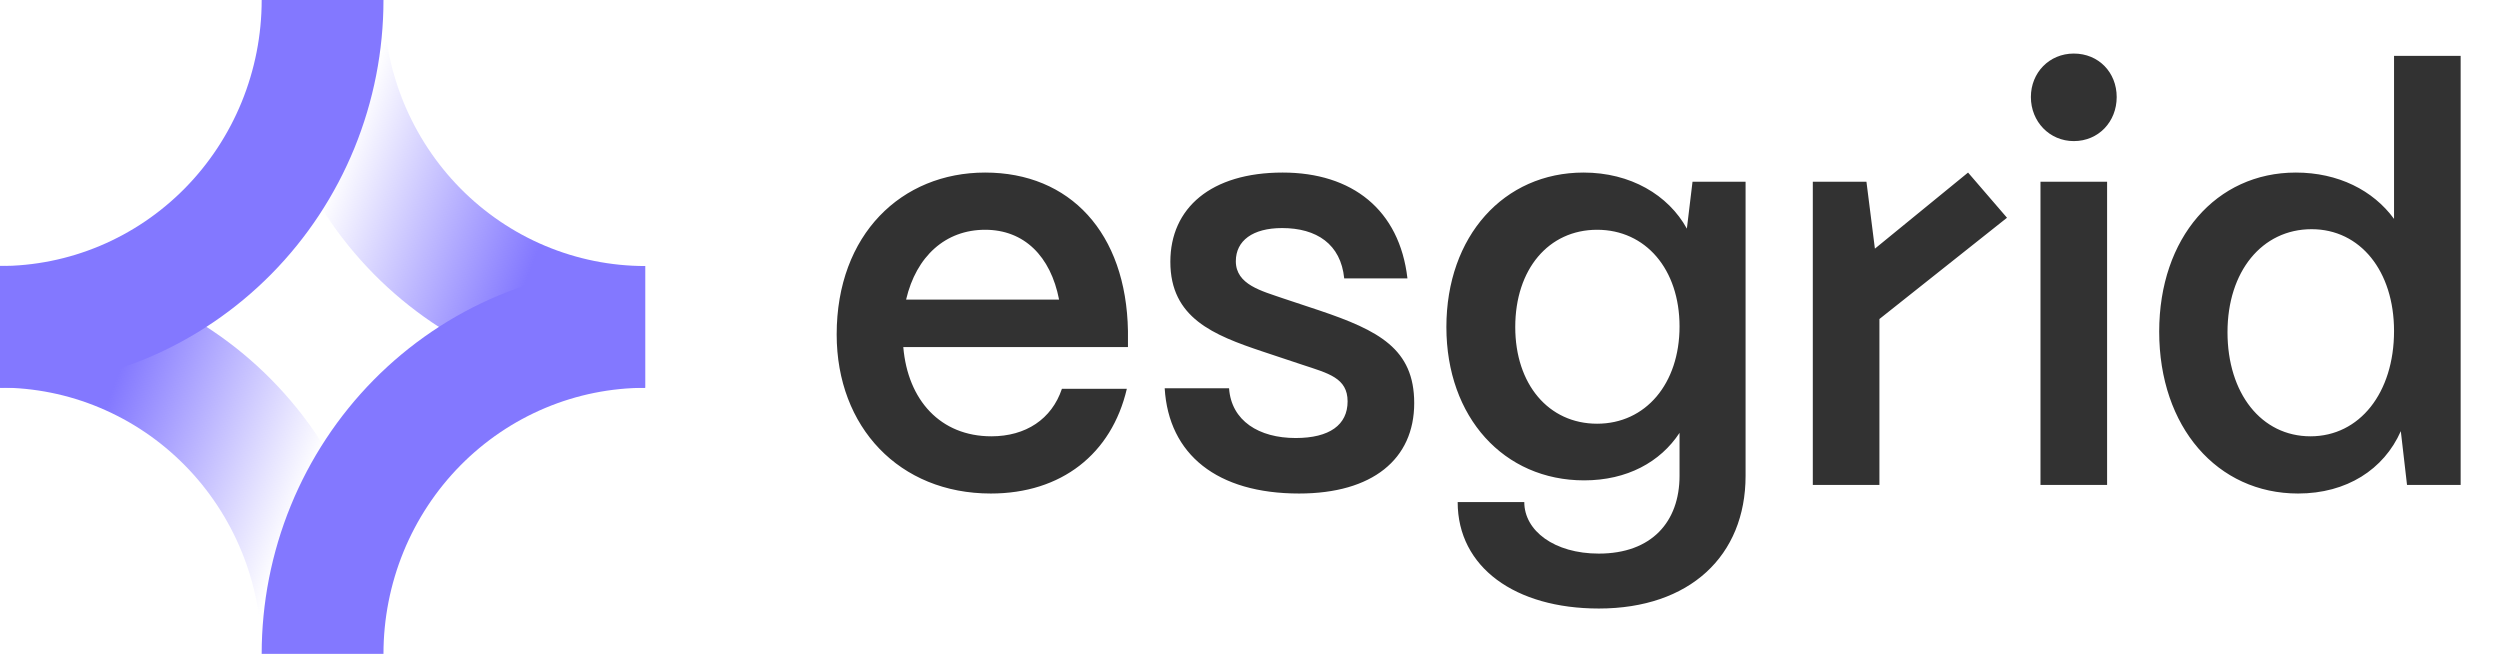
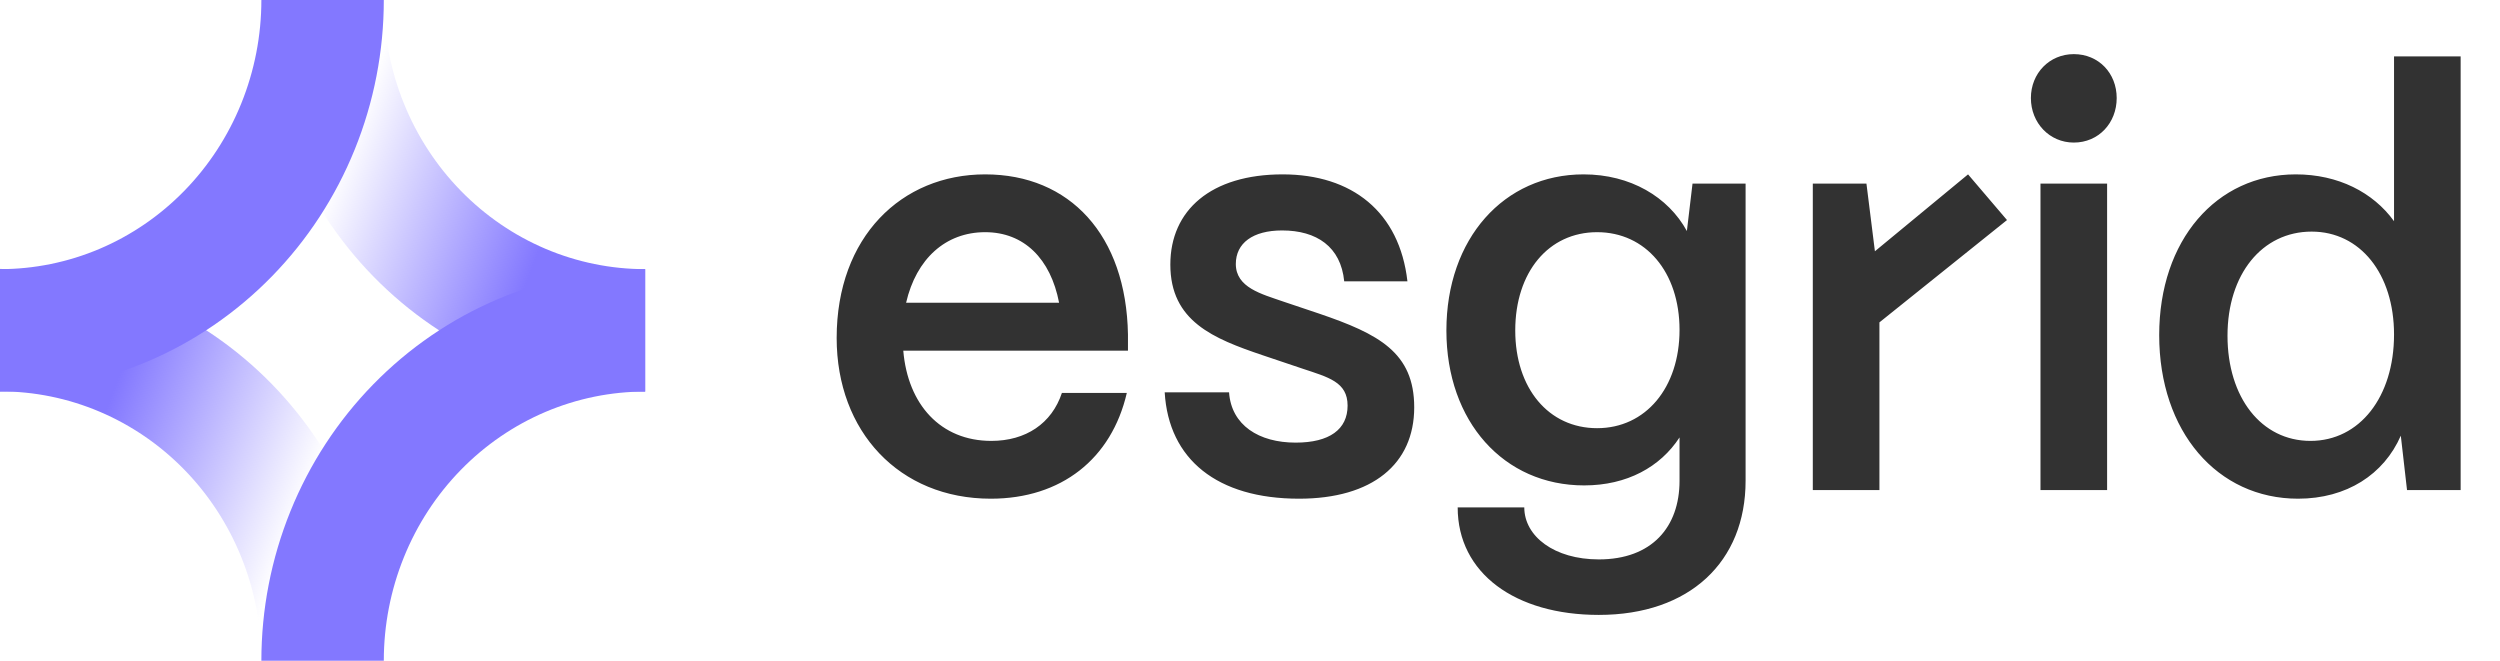
- <svg xmlns="http://www.w3.org/2000/svg" width="130" height="34" viewBox="0 0 130 34">
-   <path id="Path" fill="#323232" stroke="none" d="M 51.521 25.663 C 46.765 25.663 43.507 22.212 43.507 17.392 C 43.507 12.186 46.882 8.973 51.227 8.973 C 55.63 8.973 58.566 12.097 58.654 17.214 L 58.654 18.047 L 46.971 18.047 C 47.205 20.814 48.908 22.688 51.55 22.688 C 53.341 22.688 54.691 21.795 55.219 20.219 L 58.595 20.219 C 57.802 23.61 55.19 25.663 51.521 25.663 Z M 47.117 15.578 L 55.072 15.578 C 54.632 13.317 53.252 11.948 51.227 11.948 C 49.172 11.948 47.646 13.317 47.117 15.578 Z M 67.551 25.663 C 63.294 25.663 60.77 23.64 60.564 20.189 L 63.911 20.189 C 64.028 21.885 65.466 22.777 67.374 22.777 C 69.136 22.777 70.075 22.093 70.075 20.873 C 70.075 19.653 69.077 19.415 67.727 18.969 L 65.672 18.285 C 63.089 17.422 60.858 16.53 60.858 13.614 C 60.858 10.818 62.971 8.973 66.699 8.973 C 70.31 8.973 72.776 10.907 73.187 14.477 L 69.899 14.477 C 69.723 12.692 68.461 11.859 66.67 11.859 C 65.143 11.859 64.263 12.513 64.263 13.584 C 64.263 14.804 65.613 15.131 66.729 15.518 L 68.607 16.143 C 71.69 17.184 73.539 18.136 73.539 20.962 C 73.539 23.878 71.367 25.663 67.551 25.663 Z M 83.138 31.643 C 78.793 31.643 75.799 29.501 75.799 26.109 L 79.263 26.109 C 79.263 27.597 80.819 28.787 83.138 28.787 C 85.897 28.787 87.336 27.121 87.336 24.741 L 87.336 22.509 C 86.338 24.027 84.606 24.979 82.375 24.979 C 78.206 24.979 75.212 21.706 75.212 17.006 C 75.212 12.275 78.206 8.973 82.345 8.973 C 84.782 8.973 86.749 10.133 87.717 11.889 L 88.011 9.449 L 90.77 9.449 L 90.77 24.741 C 90.77 28.906 87.864 31.643 83.138 31.643 Z M 83.05 22.033 C 85.574 22.033 87.336 19.951 87.336 16.976 C 87.336 14.001 85.574 11.948 83.05 11.948 C 80.525 11.948 78.793 14.001 78.793 17.006 C 78.793 19.981 80.525 22.033 83.05 22.033 Z M 97.73 25.217 L 94.266 25.217 L 94.266 9.449 L 97.055 9.449 L 97.495 12.93 L 102.339 8.973 L 104.364 11.323 L 97.73 16.589 L 97.73 25.217 Z M 107.837 7.337 C 106.575 7.337 105.606 6.325 105.606 5.046 C 105.606 3.767 106.575 2.785 107.837 2.785 C 109.129 2.785 110.068 3.767 110.068 5.046 C 110.068 6.325 109.129 7.337 107.837 7.337 Z M 109.569 25.217 L 106.105 25.217 L 106.105 9.449 L 109.569 9.449 L 109.569 25.217 Z M 119.5 25.663 C 115.302 25.663 112.278 22.212 112.278 17.244 C 112.278 12.365 115.243 8.973 119.382 8.973 C 121.584 8.973 123.404 9.895 124.49 11.383 L 124.49 2.904 L 127.954 2.904 L 127.954 25.217 L 125.165 25.217 L 124.842 22.42 C 123.962 24.413 122.024 25.663 119.5 25.663 Z M 120.145 22.688 C 122.699 22.688 124.49 20.427 124.49 17.214 C 124.49 14.09 122.729 11.918 120.204 11.918 C 117.621 11.918 115.83 14.12 115.83 17.273 C 115.83 20.457 117.592 22.688 120.145 22.688 Z" />
-   <linearGradient id="linearGradient1" x1="16.774" y1="10.625" x2="33.548" y2="17" gradientUnits="userSpaceOnUse">
+ <svg xmlns="http://www.w3.org/2000/svg" width="140" height="37" viewBox="0 0 140 37">
+   <path id="Path" fill="#323232" stroke="none" d="M 55.484 27.927 C 50.362 27.927 46.853 24.172 46.853 18.927 C 46.853 13.261 50.489 9.765 55.168 9.765 C 59.909 9.765 63.071 13.164 63.166 18.733 L 63.166 19.639 L 50.584 19.639 C 50.837 22.65 52.67 24.69 55.515 24.69 C 57.444 24.69 58.898 23.719 59.467 22.003 L 63.102 22.003 C 62.249 25.693 59.435 27.927 55.484 27.927 Z M 50.742 16.952 L 59.309 16.952 C 58.835 14.492 57.349 13.002 55.168 13.002 C 52.955 13.002 51.311 14.492 50.742 16.952 Z M 72.747 27.927 C 68.163 27.927 65.444 25.726 65.223 21.97 L 68.827 21.97 C 68.953 23.816 70.502 24.787 72.557 24.787 C 74.454 24.787 75.465 24.042 75.465 22.715 C 75.465 21.388 74.391 21.129 72.936 20.643 L 70.723 19.898 C 67.942 18.959 65.539 17.988 65.539 14.815 C 65.539 11.772 67.815 9.765 71.83 9.765 C 75.718 9.765 78.374 11.869 78.816 15.754 L 75.276 15.754 C 75.086 13.812 73.727 12.905 71.798 12.905 C 70.154 12.905 69.206 13.618 69.206 14.783 C 69.206 16.11 70.66 16.467 71.862 16.887 L 73.885 17.567 C 77.204 18.7 79.196 19.736 79.196 22.812 C 79.196 25.985 76.856 27.927 72.747 27.927 Z M 89.533 34.435 C 84.854 34.435 81.63 32.104 81.63 28.413 L 85.36 28.413 C 85.36 30.032 87.036 31.327 89.533 31.327 C 92.505 31.327 94.054 29.514 94.054 26.924 L 94.054 24.496 C 92.979 26.147 91.114 27.183 88.711 27.183 C 84.222 27.183 80.998 23.621 80.998 18.506 C 80.998 13.359 84.222 9.765 88.68 9.765 C 91.303 9.765 93.422 11.028 94.465 12.938 L 94.781 10.283 L 97.753 10.283 L 97.753 26.924 C 97.753 31.456 94.623 34.435 89.533 34.435 Z M 89.438 23.978 C 92.157 23.978 94.054 21.711 94.054 18.474 C 94.054 15.236 92.157 13.002 89.438 13.002 C 86.72 13.002 84.854 15.236 84.854 18.506 C 84.854 21.744 86.72 23.978 89.438 23.978 Z M 105.248 27.442 L 101.517 27.442 L 101.517 10.283 L 104.521 10.283 L 104.995 14.071 L 110.211 9.765 L 112.392 12.323 L 105.248 18.053 L 105.248 27.442 Z M 116.133 7.984 C 114.773 7.984 113.73 6.884 113.73 5.491 C 113.73 4.099 114.773 3.031 116.133 3.031 C 117.524 3.031 118.535 4.099 118.535 5.491 C 118.535 6.884 117.524 7.984 116.133 7.984 Z M 117.998 27.442 L 114.267 27.442 L 114.267 10.283 L 117.998 10.283 L 117.998 27.442 Z M 128.692 27.927 C 124.171 27.927 120.915 24.172 120.915 18.765 C 120.915 13.456 124.108 9.765 128.565 9.765 C 130.936 9.765 132.896 10.769 134.066 12.387 L 134.066 3.16 L 137.796 3.16 L 137.796 27.442 L 134.793 27.442 L 134.445 24.398 C 133.497 26.568 131.411 27.927 128.692 27.927 Z M 129.387 24.69 C 132.138 24.69 134.066 22.229 134.066 18.733 C 134.066 15.333 132.169 12.97 129.451 12.97 C 126.669 12.97 124.74 15.366 124.74 18.798 C 124.74 22.262 126.637 24.69 129.387 24.69 Z" />
+   <linearGradient id="linearGradient1" x1="18.065" y1="11.562" x2="36.129" y2="18.5" gradientUnits="userSpaceOnUse">
    <stop offset="1e-05" stop-color="#8378ff" stop-opacity="0" />
    <stop offset="0.631" stop-color="#8378ff" stop-opacity="1" />
  </linearGradient>
-   <path id="path1" fill="none" stroke="url(#linearGradient1)" stroke-width="6.333" d="M 33.548 17 C 31.346 17 29.164 16.56 27.129 15.706 C 25.094 14.852 23.245 13.599 21.687 12.021 C 20.13 10.442 18.894 8.568 18.051 6.506 C 17.208 4.443 16.774 2.232 16.774 0" />
-   <linearGradient id="linearGradient2" x1="16.774" y1="23.365" x2="2.2e-05" y2="16.99" gradientUnits="userSpaceOnUse">
+   <path id="path1" fill="none" stroke="url(#linearGradient1)" stroke-width="6.856" d="M 36.129 18.5 C 33.757 18.5 31.408 18.021 29.216 17.092 C 27.024 16.162 25.033 14.799 23.356 13.081 C 21.678 11.364 20.347 9.324 19.44 7.08 C 18.532 4.835 18.065 2.429 18.065 0" />
+   <linearGradient id="linearGradient2" x1="18.065" y1="25.426" x2="2.4e-05" y2="18.489" gradientUnits="userSpaceOnUse">
    <stop offset="1e-05" stop-color="#8378ff" stop-opacity="0" />
    <stop offset="0.631" stop-color="#8378ff" stop-opacity="1" />
  </linearGradient>
-   <path id="path2" fill="none" stroke="url(#linearGradient2)" stroke-width="6.333" d="M 2.2e-05 16.99 C 2.203 16.99 4.384 17.429 6.419 18.284 C 8.454 19.138 10.304 20.39 11.861 21.969 C 13.419 23.547 14.654 25.421 15.497 27.484 C 16.34 29.547 16.774 31.757 16.774 33.99" />
-   <path id="path3" fill="none" stroke="#8378ff" stroke-width="6.333" d="M 2.1e-05 17 C 2.203 17 4.384 16.56 6.419 15.706 C 8.454 14.852 10.304 13.599 11.861 12.021 C 13.419 10.442 14.654 8.568 15.497 6.506 C 16.34 4.443 16.774 2.232 16.774 0" />
-   <path id="path4" fill="none" stroke="#8378ff" stroke-width="6.333" d="M 33.548 17 C 31.346 17 29.164 17.44 27.129 18.294 C 25.094 19.148 23.245 20.401 21.687 21.979 C 20.13 23.558 18.894 25.432 18.051 27.494 C 17.208 29.557 16.774 31.768 16.774 34" />
+   <path id="path2" fill="none" stroke="url(#linearGradient2)" stroke-width="6.856" d="M 2.3e-05 18.489 C 2.372 18.489 4.721 18.967 6.913 19.897 C 9.105 20.827 11.096 22.189 12.774 23.907 C 14.451 25.625 15.782 27.665 16.689 29.909 C 17.597 32.154 18.065 34.559 18.065 36.989" />
+   <path id="path3" fill="none" stroke="#8378ff" stroke-width="6.856" d="M 2.3e-05 18.5 C 2.372 18.5 4.721 18.021 6.913 17.092 C 9.105 16.162 11.096 14.799 12.774 13.081 C 14.451 11.364 15.782 9.324 16.689 7.08 C 17.597 4.835 18.065 2.429 18.065 0" />
+   <path id="path4" fill="none" stroke="#8378ff" stroke-width="6.856" d="M 36.129 18.5 C 33.757 18.5 31.408 18.979 29.216 19.908 C 27.024 20.838 25.033 22.201 23.355 23.919 C 21.678 25.636 20.347 27.676 19.44 29.92 C 18.532 32.165 18.065 34.571 18.065 37" />
</svg>
